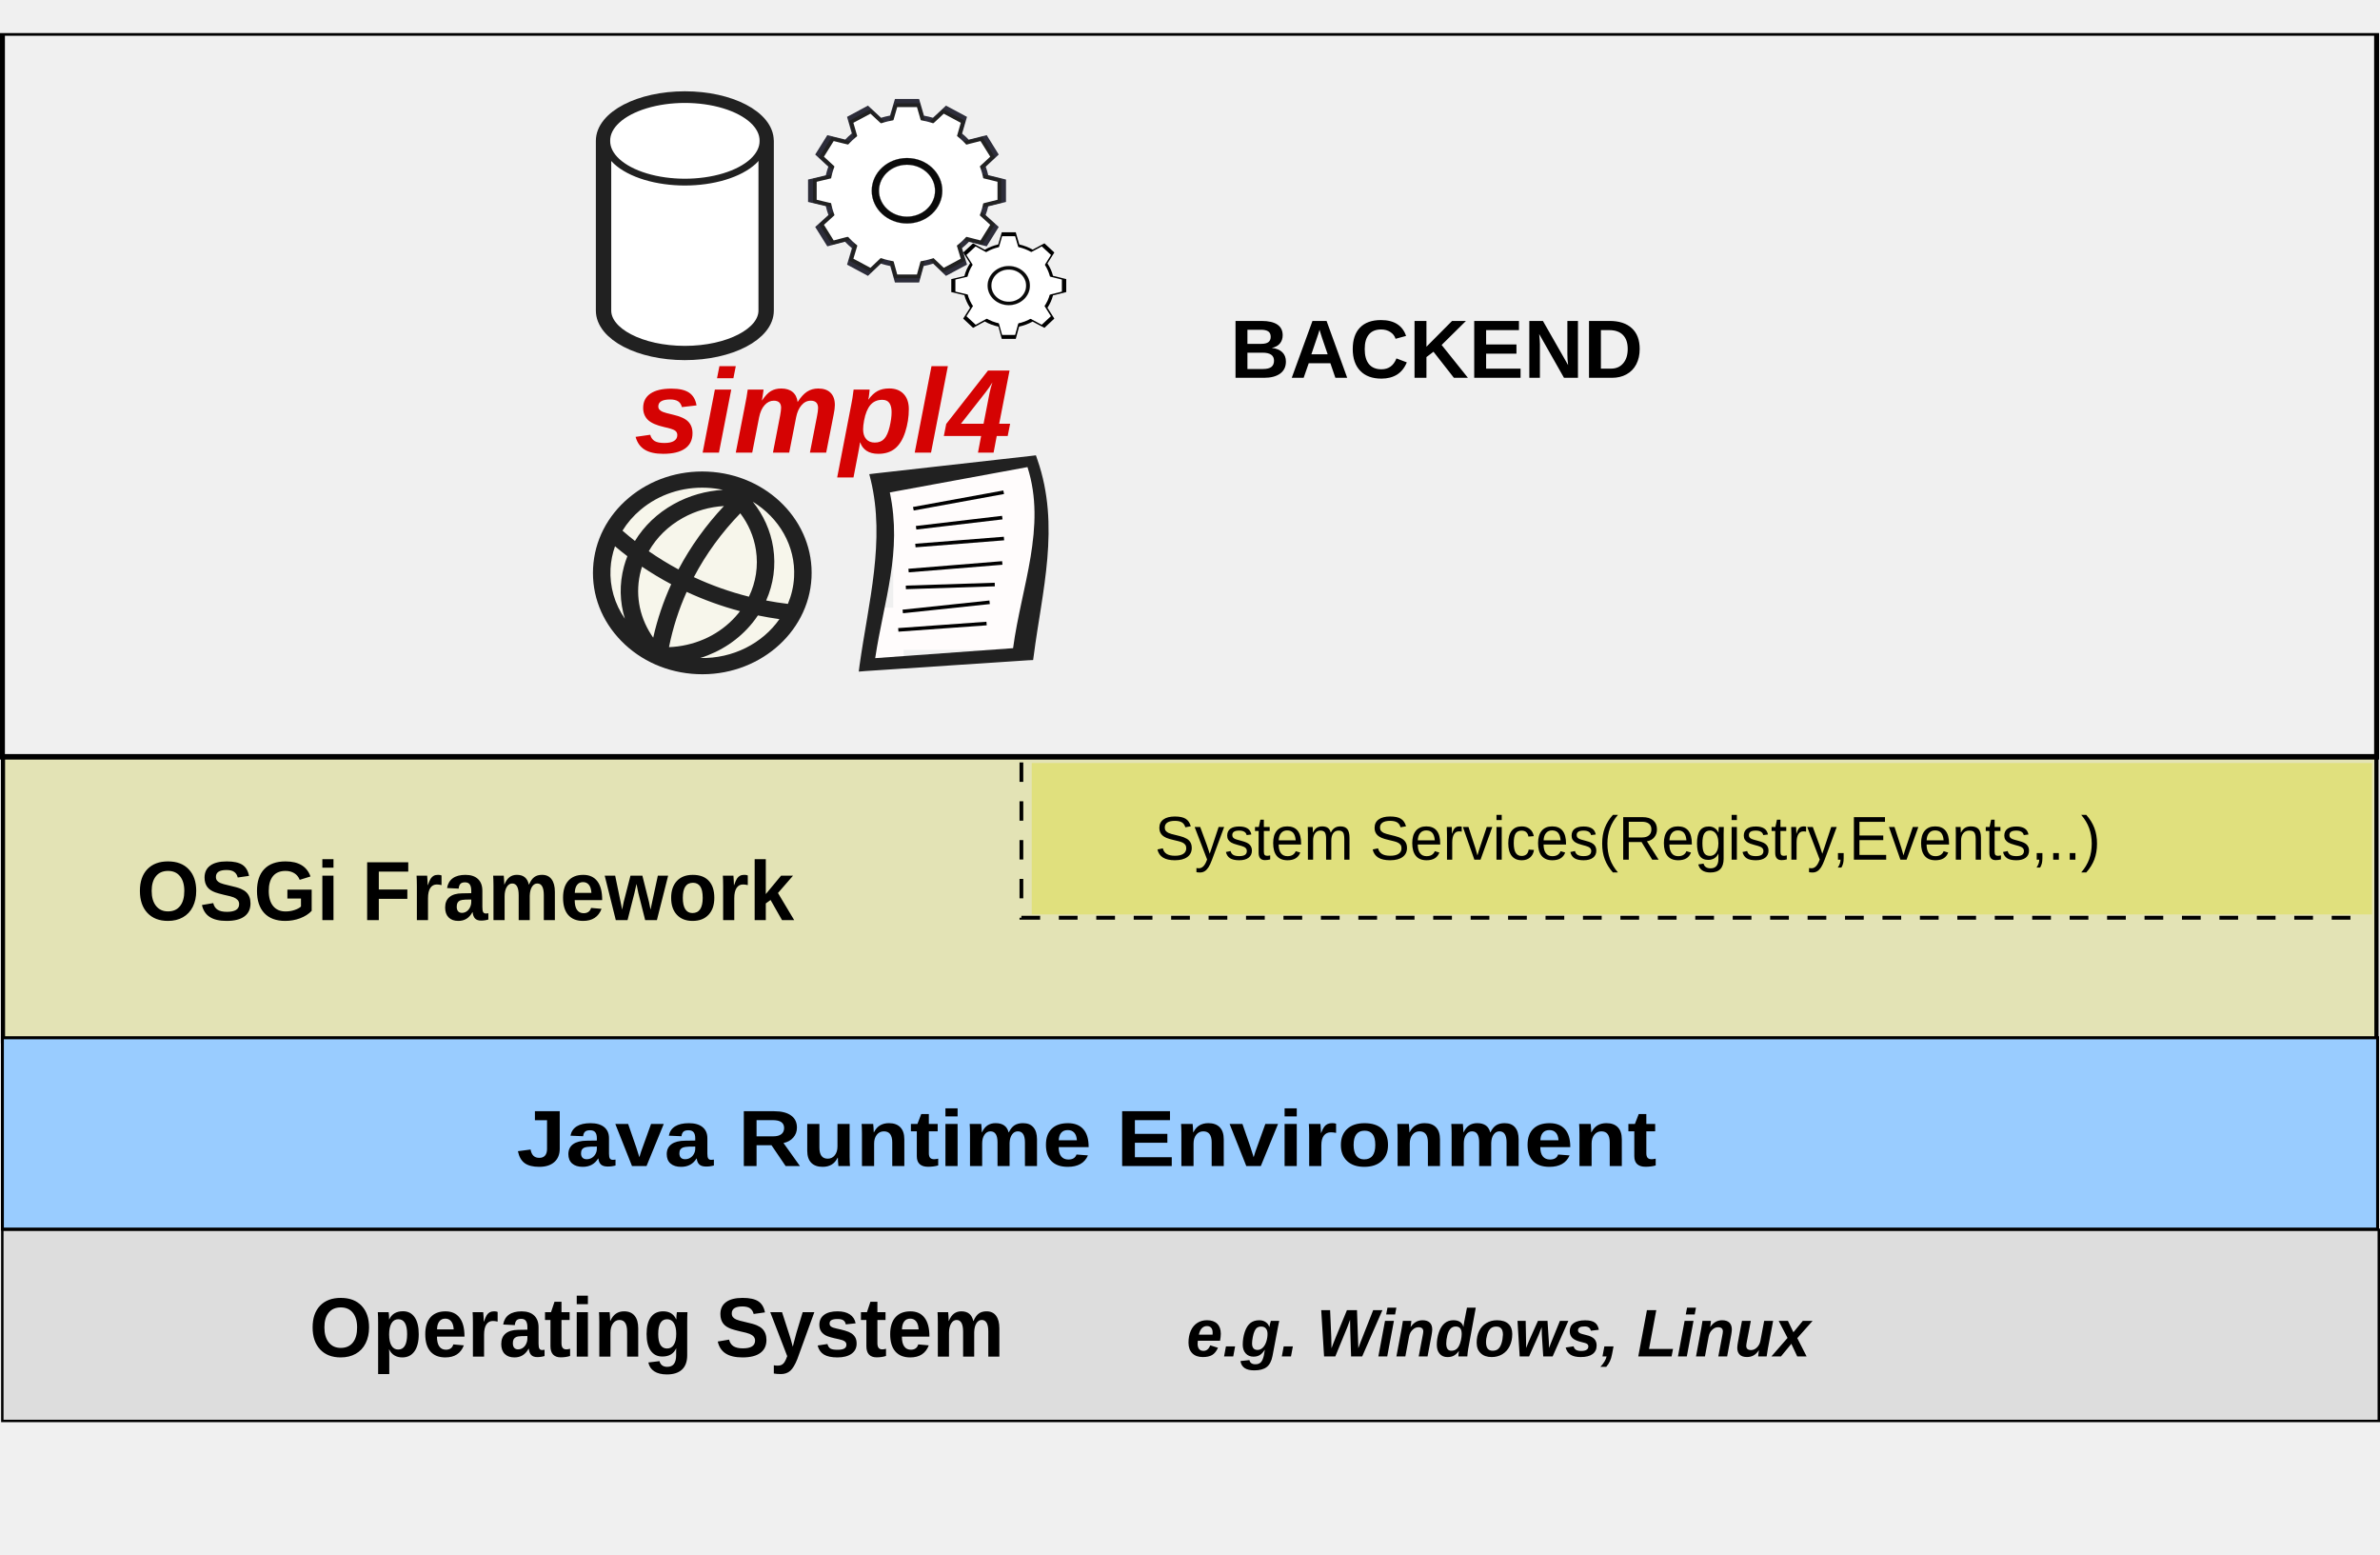
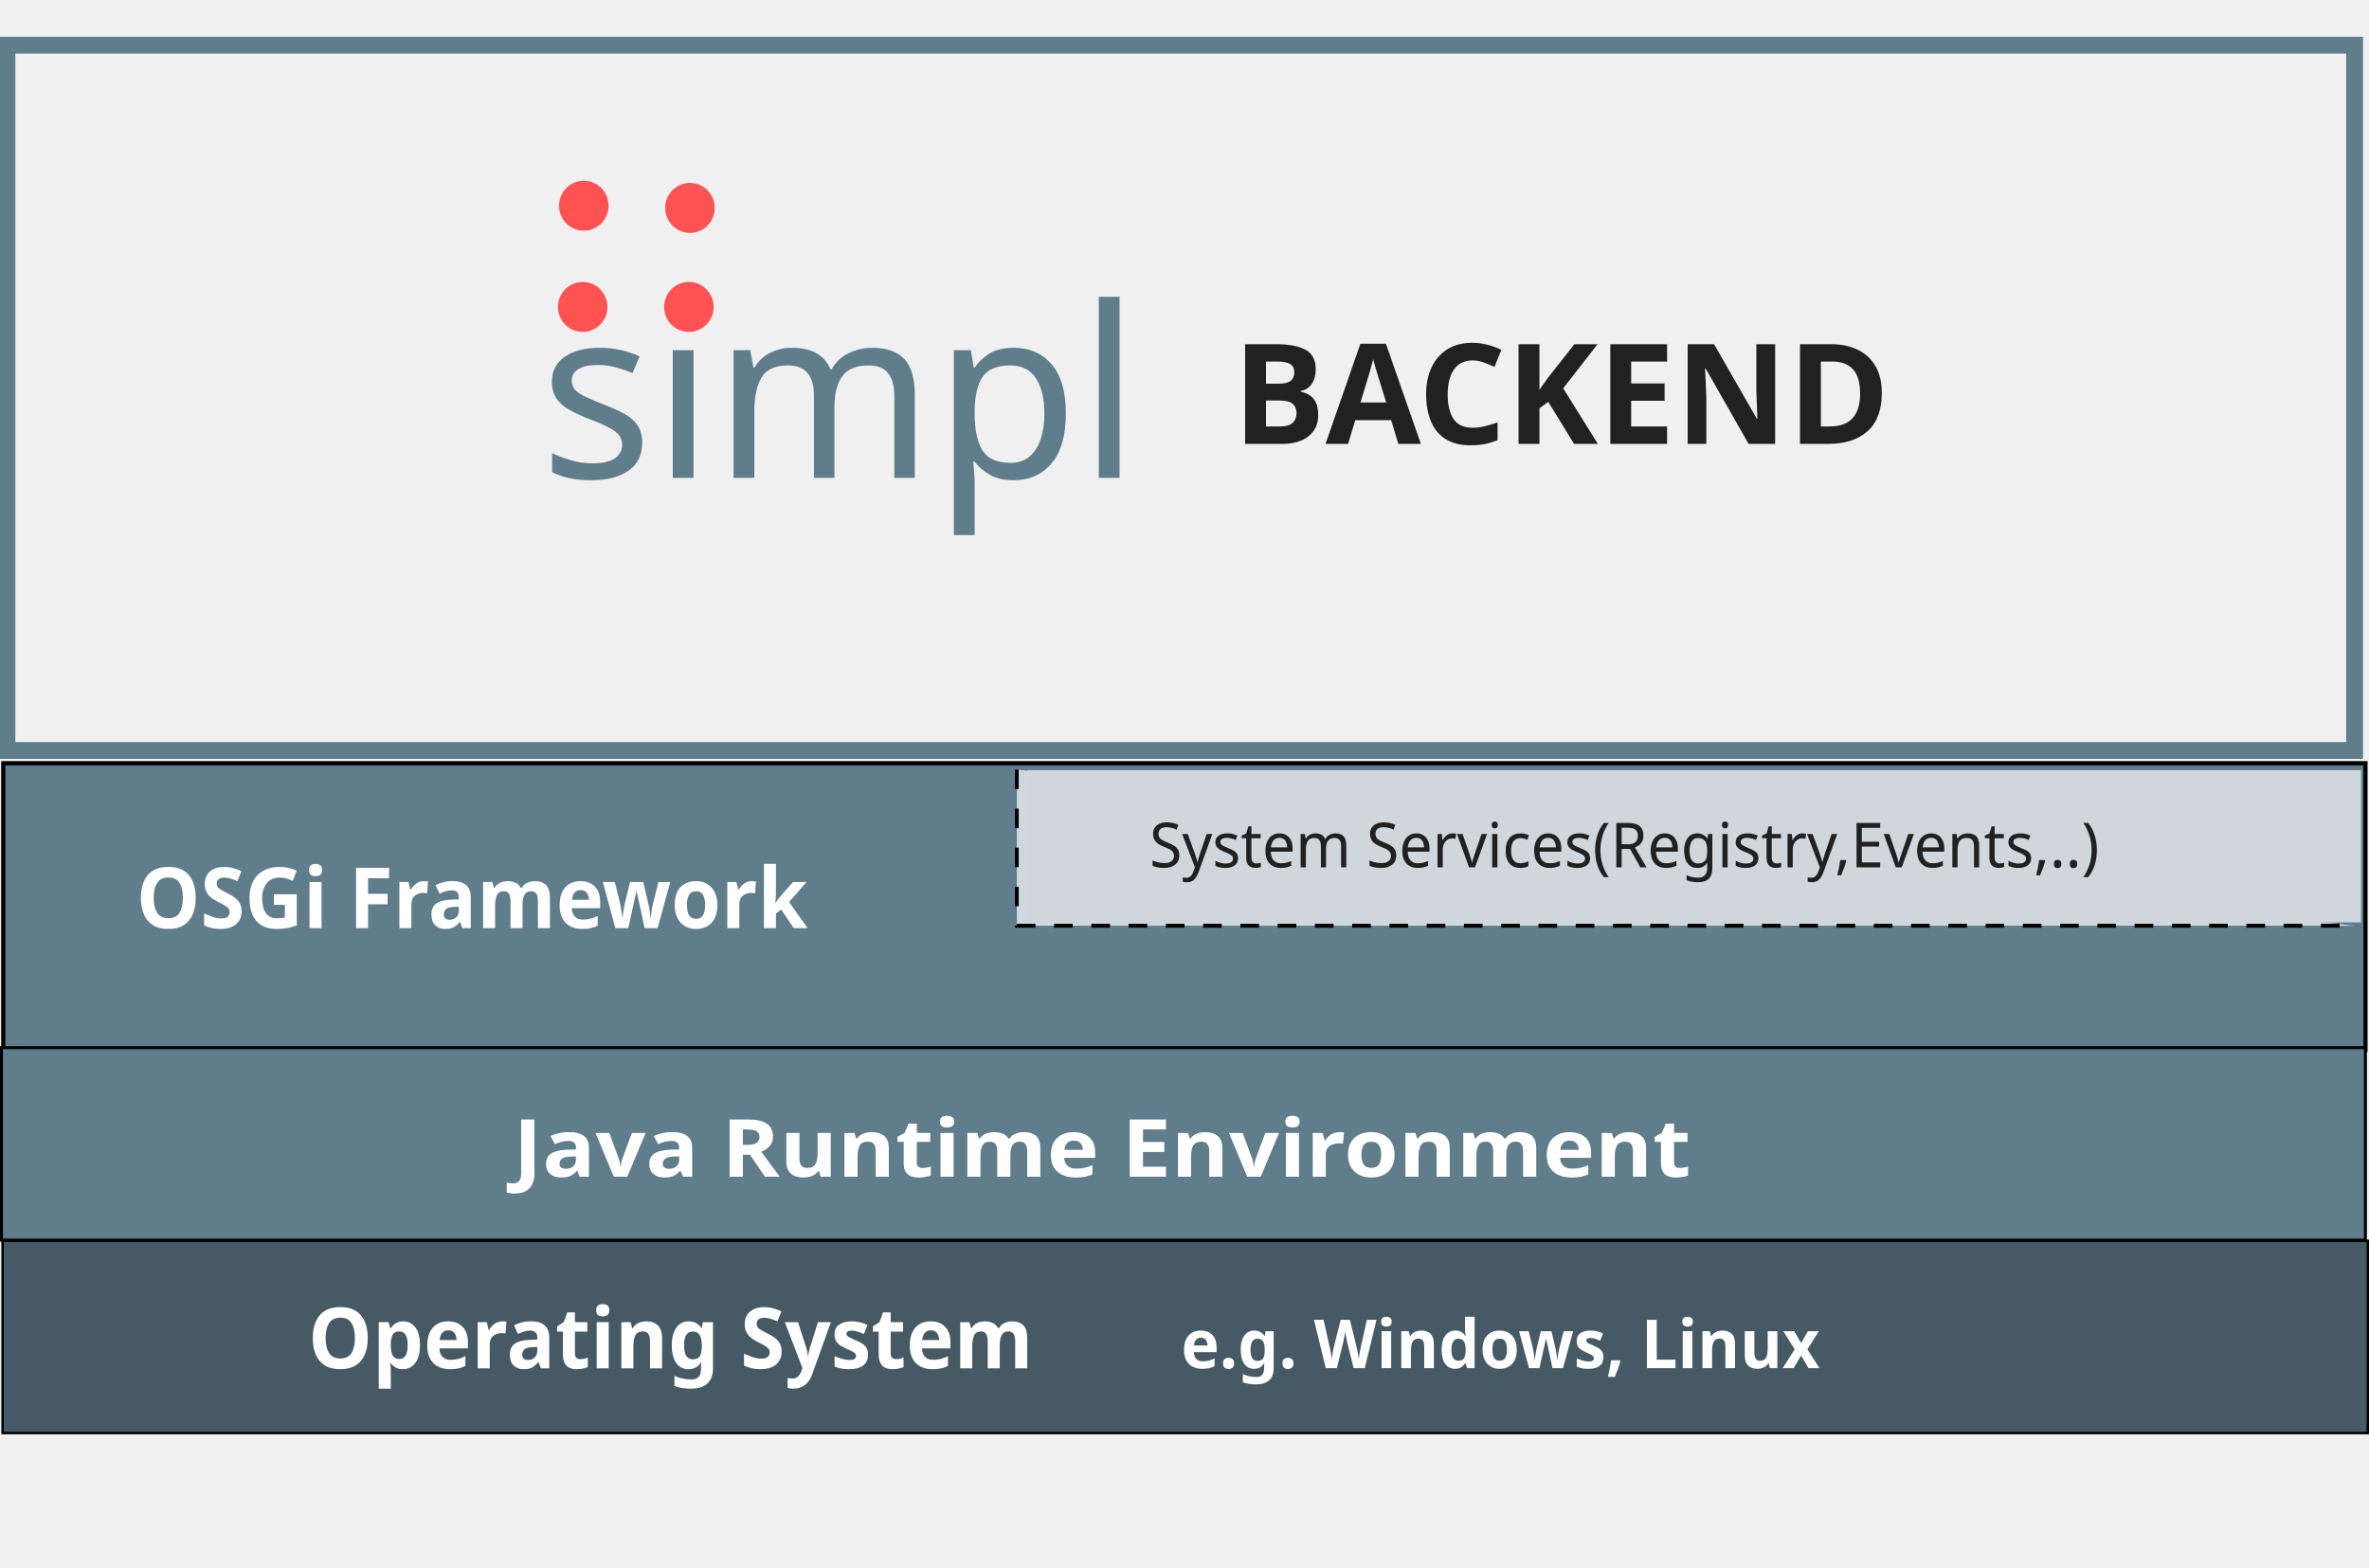
- <svg xmlns="http://www.w3.org/2000/svg" version="1.1" width="1440.128" height="940.321" id="svg4078">
+ <svg xmlns="http://www.w3.org/2000/svg" version="1.1" width="1424.91" height="942.844" id="svg4078">
  <defs id="defs4080">
    <marker refX="0" refY="0" orient="auto" id="Arrow1Lstart" style="overflow:visible">
      <path d="M 0,0 5,-5 -12.5,0 5,5 0,0 Z" transform="matrix(0.8,0,0,0.8,10,0)" id="path5872" style="fill-rule:evenodd;stroke:#000000;stroke-width:1pt" />
    </marker>
    <marker refX="0" refY="0" orient="auto" id="Arrow1Lend" style="overflow:visible">
      <path d="M 0,0 5,-5 -12.5,0 5,5 0,0 Z" transform="matrix(-0.8,0,0,-0.8,-10,0)" id="path5875" style="fill-rule:evenodd;stroke:#000000;stroke-width:1pt" />
    </marker>
  </defs>
-   <g transform="translate(1.730398,-193.5312)" id="layer1">
-     <g transform="translate(-2.821305,28.81835)" id="g3871" style="display:inline">
-       <g transform="translate(2,-2)" id="g5223">
-         <g transform="matrix(0.9997609,0,0,1.000022,-59.98381,1046.007)" id="g5206">
-           <g transform="translate(964,-1498)" id="g5200">
-             <rect width="1436.517" height="172.432" x="-903.105" y="1076.146" id="rect17" style="fill:#e3e3b5;fill-opacity:1;stroke:#000000;stroke-width:2.536" />
-             <rect width="811.179" height="91.587" x="-280.453" y="1080.307" id="rect19" style="fill:#e0e07d;fill-opacity:1;stroke:none" />
-             <text x="-209.738" y="1118.567" transform="scale(0.9822732,1.018047)" id="text71" style="font-style:normal;font-variant:normal;font-weight:normal;font-stretch:normal;font-size:36.719px;line-height:125%;font-family:Arial;-inkscape-font-specification:Arial;text-align:start;writing-mode:lr-tb;text-anchor:start">System Services(Registry,Events,..)</text>
-             <text x="-837.087" y="1154.484" transform="scale(0.9822732,1.018047)" id="text79" style="font-style:normal;font-variant:normal;font-weight:bold;font-stretch:normal;font-size:49.931px;line-height:125%;font-family:arial;-inkscape-font-specification:'arial, Bold';text-align:start;writing-mode:lr-tb;text-anchor:start">OSGi Framework</text>
-           </g>
-           <polyline style="fill:none;stroke:#000000;stroke-dasharray:5, 5" transform="matrix(2.265864,0,0,2.348384,51.90398,-897.1116)" id="polyline21" points="276 204 276 244 635 244" />
-         </g>
-         <g transform="matrix(0.9999804,0,0,1.03202,46.01317,-330.9029)" id="g5214">
-           <rect width="1437.241" height="112.174" x="-45.467" y="1090.482" id="rect23" style="fill:#99ccff;stroke:#000000;stroke-width:1.772" />
-           <text x="248.214" y="1247.664" transform="scale(1.070315,0.9343042)" id="text81" style="font-style:normal;font-variant:normal;font-weight:bold;font-stretch:normal;font-size:50px;line-height:125%;font-family:arial;-inkscape-font-specification:'arial, Bold';text-align:start;writing-mode:lr-tb;text-anchor:start">Java Runtime Environment</text>
-         </g>
-         <g transform="matrix(1.001392,0,0,1,44.61438,-257.276)" id="g5218">
-           <rect width="1435.995" height="115.64" x="-44.057" y="1167.941" id="rect27" style="fill:#dddddd;stroke:#000000;stroke-width:1.457" />
-           <text x="683.597" y="1222.479" transform="scale(0.9822732,1.018047)" id="text75" style="font-style:italic;font-variant:normal;font-weight:bold;font-stretch:normal;font-size:39.972px;line-height:125%;font-family:arial;-inkscape-font-specification:'arial, Bold Italic';text-align:start;writing-mode:lr-tb;text-anchor:start">e.g. Windows, Linux</text>
-           <text x="143.979" y="1222.6" transform="scale(0.9822732,1.018047)" id="text83" style="font-style:normal;font-variant:normal;font-weight:bold;font-stretch:normal;font-size:49.965px;line-height:125%;font-family:arial;-inkscape-font-specification:'arial, Bold';text-align:start;writing-mode:lr-tb;text-anchor:start">Operating System</text>
-         </g>
-         <g transform="matrix(1.984783,0,0,0.9797324,1955.048,-66.27399)" id="g5162">
-           <g transform="matrix(1.932581,0,0,2.153249,-291.851,725.3711)" id="g9007">
-             <rect width="374.523" height="207.558" x="-358.524" y="-216.564" id="rect11" style="fill:#000000;fill-opacity:0;stroke:#000000;stroke-width:0.775" />
-             <g transform="matrix(2.483416,0,0,3.036943,174.7546,-462.8635)" id="g7924-8-1-4">
-               <g transform="matrix(0.3188133,0,0,0.4740217,-254.1953,-160.0265)" id="layer1-5">
-                 <g id="g3018" transform="matrix(0.742748,0,0,0.742748,153.9368,-65.37799)">
-                   <g transform="matrix(0.4122095,0,0,0.3820981,70.41808,545.6723)" id="layer1-9" style="fill:#ffffff;stroke:#212121;stroke-linecap:round;stroke-linejoin:round;stroke-opacity:1">
-                     <path d="m 174.72,639.58 c -29.2,0 -52.91,13.35 -52.91,29.79 l 0,119.12 c 0,16.44 23.71,29.78 52.91,29.78 29.2,0 52.91,-13.34 52.91,-29.78 l 0,-119.12 -0.04,0 c 0,-16.44 -23.67,-29.79 -52.87,-29.79 z" id="rect3196" style="stroke:#212121;stroke-width:10;stroke-opacity:1" />
-                     <path transform="matrix(1.6639,0,0,1.6225,-131.61,-463.2)" d="m 214.8,698.03 a 30.686,17.717 0 1 1 -61.37,0 30.686,17.717 0 1 1 61.37,0 z" id="path2527" style="stroke:#212121;stroke-width:2.938;stroke-opacity:1" />
-                   </g>
-                   <path style="fill:#21212f;fill-opacity:0.941" d="m 198.795,790.207 -1.308,4.445 c -0.824,0.159 -1.624,0.352 -2.412,0.593 l -3.517,-3.26 -5.609,3.017 1.279,4.445 c -0.623,0.515 -1.216,1.067 -1.773,1.643 l -4.795,-1.185 -3.255,5.2 3.517,3.26 c -0.264,0.742 -0.496,1.514 -0.668,2.29 l 0,0.027 -4.766,1.131 0,6.008 4.766,1.132 c 0.178,0.811 0.42,1.598 0.698,2.371 l -3.546,3.206 3.255,5.2 4.737,-1.239 c 0.581,0.607 1.206,1.184 1.86,1.724 l -1.308,4.418 5.609,3.017 3.459,-3.287 c 0.825,0.254 1.664,0.482 2.529,0.647 l 1.25,4.418 6.481,0 1.221,-4.418 c 0.869,-0.165 1.729,-0.391 2.558,-0.647 l 3.429,3.287 5.638,-3.017 -1.337,-4.418 c 0.65,-0.536 1.282,-1.095 1.86,-1.697 l 4.766,1.212 3.226,-5.2 -3.517,-3.179 c 0.276,-0.764 0.519,-1.543 0.698,-2.344 l 4.766,-1.185 0,-6.008 -4.766,-1.185 c -0.172,-0.767 -0.407,-1.53 -0.668,-2.263 l 3.488,-3.26 -3.226,-5.2 -4.825,1.212 c -0.558,-0.579 -1.148,-1.126 -1.773,-1.643 l 1.308,-4.472 -5.638,-3.017 -3.488,3.26 c -0.78,-0.239 -1.597,-0.408 -2.412,-0.566 l -1.308,-4.472 -6.481,0 z" id="path7367" />
-                   <path id="path7375" d="m 199.029,791.877 -1.792,6.233 -4.933,-4.573 -5.249,2.807 1.817,6.245 -6.737,-1.672 -3.028,4.853 5.009,4.62 -6.813,1.626 0,5.614 6.876,1.626 -5.072,4.608 3.028,4.853 6.838,-1.789 -1.918,6.362 5.249,2.807 4.958,-4.713 1.766,6.386 6.056,0 1.754,-6.386 4.971,4.713 5.249,-2.807 -1.918,-6.339 6.838,1.766 3.028,-4.853 -5.021,-4.538 6.826,-1.696 0,-5.614 -6.75,-1.661 4.946,-4.584 -3.028,-4.853 -6.725,1.684 1.804,-6.257 -5.249,-2.807 -4.921,4.584 -1.804,-6.245 -6.056,0 z" style="fill:#ffffff;stroke:#212121;stroke-opacity:1" />
-                   <path id="path7377" d="m 222.804,814.82 c 0,10.608 -9.277,19.208 -20.722,19.208 -11.444,0 -20.722,-8.599 -20.722,-19.208 0,-10.608 9.277,-19.208 20.722,-19.208 11.444,0 20.722,8.6 20.722,19.208 z" style="fill:#ffffff" />
-                   <path d="m 202.036,806.046 c -5.228,0 -9.463,3.926 -9.463,8.772 0,4.846 4.235,8.772 9.463,8.772 5.228,0 9.463,-3.926 9.463,-8.772 0,-4.846 -4.235,-8.772 -9.463,-8.772 z m 0,1.796 c 4.149,0 7.525,3.13 7.525,6.976 0,3.846 -3.377,6.95 -7.525,6.95 -4.149,0 -7.525,-3.104 -7.525,-6.95 0,-3.846 3.377,-6.976 7.525,-6.976 z" id="path7463" style="opacity:0.96;stroke:#212121;stroke-width:0.046;stroke-opacity:1" />
-                   <path d="m 227.449,825.965 -0.954,3.262 c -1.302,0.286 -2.504,0.772 -3.608,1.41 l -3.131,-1.714 -2.654,2.46 1.849,2.902 c -0.698,1.038 -1.214,2.173 -1.521,3.4 l -3.519,0.829 0,3.483 3.519,0.829 c 0.306,1.212 0.833,2.344 1.521,3.372 l -1.849,2.902 2.654,2.488 3.131,-1.714 c 1.119,0.646 2.346,1.098 3.668,1.382 l 0.895,3.289 3.757,0 0.895,-3.289 c 1.291,-0.28 2.51,-0.728 3.608,-1.354 l 3.191,1.686 2.654,-2.488 -1.849,-2.902 c 0.677,-1.012 1.184,-2.126 1.491,-3.317 l 3.548,-0.884 0,-3.483 -3.548,-0.884 c -0.306,-1.197 -0.811,-2.3 -1.491,-3.317 l 1.849,-2.93 -2.654,-2.46 -3.161,1.686 c -1.09,-0.625 -2.297,-1.098 -3.578,-1.382 l -0.954,-3.262 -3.757,0 z" id="path7369" />
-                   <path d="m 240.658,840.253 a 11.332,10.504 0 0 1 -22.663,0 11.332,10.504 0 1 1 22.663,0 z" id="path7387" style="fill:#ffffff" />
-                   <path id="path7391" d="m 227.544,853.492 -3.728,-13.46 3.728,-13.02 3.495,0 3.728,12.91 -3.728,13.57 -3.495,0 z" style="fill:#ffffff" />
-                   <path id="path7393" d="m 215.012,838.633 14.521,-3.455 14.046,3.455 0,3.239 -13.928,3.455 -14.639,-3.455 0,-3.239 z" style="fill:#ffffff" />
-                   <path id="path7395" d="m 217.984,848.47 7.632,-11.961 12.568,-6.764 2.471,2.291 -7.213,11.572 -12.987,7.152 -2.471,-2.291 z" style="fill:#ffffff" />
-                   <path id="path7397" d="m 220.434,829.745 12.903,7.074 7.297,11.65 -2.471,2.291 -12.484,-6.686 -7.716,-12.038 2.471,-2.291 z" style="fill:#ffffff" />
-                   <path d="m 229.328,835.009 c -3.127,0 -5.672,2.359 -5.672,5.258 0,2.899 2.545,5.232 5.672,5.232 3.127,0 5.672,-2.333 5.672,-5.232 0,-2.899 -2.545,-5.258 -5.672,-5.258 z m 0,0.937 c 2.573,0 4.661,1.936 4.661,4.321 0,2.385 -2.088,4.321 -4.661,4.321 -2.573,0 -4.661,-1.936 -4.661,-4.321 0,-2.385 2.088,-4.321 4.661,-4.321 z" id="path7465" style="opacity:0.96;stroke:#464646;stroke-width:0.027" />
-                   <g style="fill:#212121" transform="matrix(0.3666507,0,0,0.3398673,180.6837,632.8392)" id="layer1-8">
-                     <g id="g3805" transform="translate(186.1426,207.2329)">
-                       <ellipse ry="14.706" rx="15.147" cy="9.706" cx="-24.56" transform="matrix(5.179818,0,0,5.318249,-150.9273,578.1278)" id="path3799" style="fill:#f7f6eb;fill-opacity:1" />
-                       <path id="path244" d="m -273.756,549.838 c -21.346,-1.048 -41.82,6.273 -57.643,20.622 -15.847,14.364 -25.139,34.023 -26.187,55.355 -1.048,21.347 6.273,41.822 20.637,57.654 14.341,15.831 33.999,25.124 55.345,26.172 44.072,2.165 81.658,-31.919 83.822,-75.977 2.164,-44.059 -31.902,-81.662 -75.974,-83.826 z m 63.224,83.2 c -0.367,7.469 -1.962,14.587 -4.539,21.176 -5.367,-0.699 -10.663,-1.586 -15.888,-2.675 5.36,-13.014 7.191,-27.28 5.16,-41.604 -1.936,-13.625 -7.242,-25.979 -14.924,-36.319 19.179,12.669 31.398,34.844 30.191,59.422 z m -51.311,-56.044 c -13.148,15.1 -24.369,31.883 -33.274,50.025 -7.532,-4.365 -14.783,-9.168 -21.724,-14.36 5.662,-10.761 14.151,-19.81 24.825,-26.222 9.486,-5.715 19.827,-8.774 30.173,-9.443 z m -38.584,61.698 c -5.679,13.434 -10.13,27.54 -13.179,42.173 -0.469,-0.711 -0.93,-1.436 -1.368,-2.168 -9.259,-15.39 -11.962,-33.476 -7.631,-50.881 0.24,-1.004 0.524,-1.961 0.81,-2.962 6.851,4.997 13.981,9.617 21.368,13.838 z m 4.886,49.065 c -2.177,0.313 -4.348,0.489 -6.507,0.589 2.792,-15.173 7.153,-29.757 12.921,-43.607 12.415,6.202 25.456,11.319 39.03,15.225 -0.377,0.516 -0.755,1.071 -1.148,1.601 -10.797,14.359 -26.516,23.649 -44.296,26.191 z m 11.676,-54.654 c 8.963,-18.392 20.442,-35.3 33.986,-50.365 5.86,8.378 9.902,18.18 11.434,28.974 1.804,12.725 -0.02,25.378 -5.131,36.816 -14.053,-3.807 -27.533,-9.007 -40.289,-15.425 z m -38.962,-53.168 c 13.305,-12.074 30.505,-18.227 48.445,-17.346 4.054,0.199 8.013,0.783 11.836,1.658 -12.368,0.783 -24.724,4.424 -36.052,11.24 -11.989,7.211 -21.663,17.218 -28.364,29.074 -3.11,-2.628 -6.148,-5.329 -9.119,-8.133 3.477,-6.094 7.914,-11.659 13.254,-16.492 z m -22.001,46.507 c 0.3,-6.105 1.424,-12.031 3.283,-17.685 2.947,2.681 5.959,5.289 9.042,7.832 -0.962,2.642 -1.799,5.359 -2.501,8.143 -3.427,13.782 -3.127,27.899 0.681,41.204 -7.493,-11.682 -11.199,-25.356 -10.505,-39.494 z m 65.605,70.49 c 15.132,-5.109 28.388,-14.634 38.189,-27.698 1.439,-1.916 2.788,-3.889 4.042,-5.921 5.192,1.149 10.43,2.124 15.746,2.936 -12.33,18.983 -33.903,31.254 -57.977,30.683 z" />
-                     </g>
-                   </g>
-                   <text xml:space="preserve" style="font-style:italic;font-variant:normal;font-weight:bold;font-stretch:normal;font-size:32px;line-height:125%;font-family:Arial;-inkscape-font-specification:'Arial Bold Italic';text-align:start;letter-spacing:0px;word-spacing:0px;writing-mode:lr-tb;text-anchor:start;fill:#d50303;fill-opacity:1;stroke:none" x="128.866" y="885.057" id="text3334">
-                     <tspan id="tspan3336" x="128.866" y="885.057" class="accent-primary">simpl4</tspan>
-                   </text>
-                   <g style="fill:#212121" id="g3825" transform="translate(134.1178,15.87193)">
-                     <rect transform="matrix(0.9747718,-0.2232038,0.5413651,0.8407876,0,0)" y="926.489" x="-453.449" height="15.988" width="36.098" id="rect3811" style="fill:#fffcfc;fill-opacity:1" />
-                     <rect transform="matrix(1.349075,0,0,1.349075,114.0181,788.1494)" y="73.384" x="-36.913" height="25.883" width="27.648" id="rect3815" style="fill:#fffcfc;fill-opacity:1" />
-                     <rect y="872.469" x="93.583" height="20.237" width="9.325" id="rect3817" style="fill:#fffcfc;fill-opacity:1" />
-                     <rect y="910.76" x="59.062" height="14.285" width="7.936" id="rect3819" style="fill:#fffcfc;fill-opacity:1" />
-                     <g id="layer1-91" transform="matrix(0.5413647,0,0,0.5018186,-153.2879,708.8974)">
-                       <g id="g3257" transform="matrix(1.9175,0,0,1.9175,-607.19,-179.09)">
-                         <path style="fill-rule:evenodd" id="path3224" d="m 563.06,260.72 -1.25,0.16 -40.15,4.87 -1.66,0.22 0.38,1.62 c 3.78,16.93 -0.59,34.07 -2.88,51.57 l -0.22,1.84 1.81,-0.16 42,-3 1.25,-0.06 0.16,-1.25 c 2.13,-17.86 6.92,-36.12 0.94,-54.62 l -0.38,-1.19 z m -2.18,3.28 c 4.96,16.72 -1.56,33.17 -3.72,50.47 l -35.63,2.78 c 2.25,-16.14 7.03,-29.55 3.78,-46.19 L 560.88,264 Z" />
-                         <path style="fill:none;stroke:#000000;stroke-width:1px" id="path3237" d="m 531.39,275.61 23.34,-4.6" />
-                         <path style="fill:none;stroke:#000000;stroke-width:1px" id="path3243" d="m 532.1,280.91 22.27,-2.83" />
-                         <path style="fill:none;stroke:#000000;stroke-width:1px" id="path3247" d="m 531.92,285.86 22.89,-1.95" />
-                         <path style="fill:none;stroke:#000000;stroke-width:1px" id="path3249" d="m 530.15,292.84 24.22,-2.12" />
-                         <path style="fill:none;stroke:#000000;stroke-width:1px" id="path3251" d="m 529.45,297.53 22.98,-0.8" />
-                         <path style="fill:none;stroke:#000000;stroke-width:1px" id="path3253" d="m 528.65,304.24 22.45,-2.56" />
-                         <path style="fill:none;stroke:#000000;stroke-width:1px" id="path3255" d="m 527.5,309.37 22.81,-1.77" />
-                       </g>
-                     </g>
-                   </g>
-                 </g>
-               </g>
-             </g>
-             <g transform="matrix(0.8177355,0,0,1,-168.2072,-273.0539)" id="g7924-8-1-2" />
-             <g transform="matrix(0.8177355,0,0,1,-141.2611,-273.0539)" id="g7924-8-1-42">
-               <g transform="matrix(1,0,0,0.9281093,0,18.59721)" id="g6345-4-19-6" />
-             </g>
-             <g transform="matrix(0.8177355,0,0,1,-114.3149,-273.0539)" id="g7924-8-1-7" />
-             <text xml:space="preserve" style="font-style:normal;font-variant:normal;font-weight:bold;font-stretch:normal;font-size:17.577px;line-height:130%;font-family:arial;-inkscape-font-specification:'arial, Bold';text-align:start;letter-spacing:0px;word-spacing:0px;writing-mode:lr-tb;text-anchor:start;fill:#000000;fill-opacity:1;stroke:none;stroke-width:1px;stroke-linecap:butt;stroke-linejoin:miter;stroke-opacity:1" x="-222.319" y="-87.576" id="text4404" transform="scale(0.7416099,1.348418)">
-               <tspan id="tspan4406" x="-222.319" y="-87.576">BACKEND</tspan>
-             </text>
-           </g>
-           <g transform="matrix(1.932581,0,0,2.153249,-1915.4,75.46235)" id="g9596" />
-         </g>
-       </g>
+   <g transform="translate(-76.06934,-131.9742)" id="layer1">
+     <g id="g4439" transform="matrix(0.9893178,0,0,1.000208,0.7030863,-0.1144994)">
+       <rect style="fill:#607d8b;fill-opacity:1;stroke:#000000;stroke-width:2.536" id="rect17" y="591.111" x="78.154" height="172.436" width="1436.173" />
+       <text style="font-style:normal;font-variant:normal;font-weight:bold;font-stretch:normal;font-size:49.925px;line-height:125%;font-family:'Roboto Slab';-inkscape-font-specification:'Roboto Slab, Bold';text-align:start;writing-mode:lr;text-anchor:start;fill:#ffffff;fill-opacity:1;" id="text79" transform="scale(0.9821449,1.01818)" y="677.961" x="161.882">OSGi Framework</text>
+       <polyline style="display:inline;fill:#cfd8dc;fill-opacity:1;stroke:#000000;stroke-dasharray:5, 5" transform="matrix(2.265322,0,0,2.348436,69.1647,115.8432)" id="polyline21" points="276 204 276 244 635 244" />
+       <rect width="810.985" height="91.589" x="700.656" y="595.273" id="rect19" style="fill:#cfd6dc;fill-opacity:1;stroke:none" />
+       <text x="789.162" y="642.047" transform="scale(0.9821449,1.01818)" id="text71" style="font-style:normal;font-variant:normal;font-weight:normal;font-stretch:normal;font-size:36.715px;line-height:125%;font-family:'Roboto Slab';-inkscape-font-specification:'Roboto Slab, Normal';text-align:start;writing-mode:lr;text-anchor:start;fill:#212121;fill-opacity:1;">System Services(Registry,Events,..)</text>
+       <rect width="1437.213" height="115.766" x="77.08" y="762.187" id="rect23" style="fill:#607d8b;fill-opacity:1;stroke:#000000;stroke-width:1.8" />
+       <text x="368.469" y="884.8" transform="scale(1.05357,0.9491537)" id="text81" style="font-style:normal;font-variant:normal;font-weight:bold;font-stretch:normal;font-size:50.794px;line-height:125%;font-family:'Roboto Slab';-inkscape-font-specification:'Roboto Slab, Bold';text-align:start;writing-mode:lr;text-anchor:start;fill:#ffffff;fill-opacity:1;">Java Runtime Environment</text>
+       <rect width="1437.994" height="115.64" x="77.753" y="878.356" id="rect27" style="fill:#455a64;fill-opacity:1;stroke:#000000;stroke-width:1.458" />
+       <text x="808.057" y="938.68" transform="scale(0.9829567,1.017339)" id="text75" style="font-style:normal;font-variant:normal;font-weight:bold;font-stretch:normal;font-size:40px;line-height:125%;font-family:'Roboto Slab';-inkscape-font-specification:'Roboto Slab, Bold';text-align:start;writing-mode:lr;text-anchor:start;fill:#ffffff;fill-opacity:1;">e.g. Windows, Linux</text>
+       <text x="268.064" y="938.801" transform="scale(0.9829567,1.017339)" id="text83" style="font-style:normal;font-variant:normal;font-weight:bold;font-stretch:normal;font-size:50px;line-height:125%;font-family:'Roboto Slab';-inkscape-font-specification:'Roboto Slab, Bold';text-align:start;writing-mode:lr;text-anchor:start;fill:#ffffff;fill-opacity:1;">Operating System</text>
    </g>
+     <rect width="1412.075" height="424.301" x="80.241" y="159.15" id="rect11" style="fill:#000000;fill-opacity:0;stroke:#607d8b;stroke-width:10.124;stroke-miterlimit:4;stroke-dasharray:none;stroke-opacity:1" />
+     <text xml:space="preserve" style="font-style:normal;font-variant:normal;font-weight:bold;font-stretch:normal;font-size:83.562px;line-height:130%;font-family:'Roboto Slab';-inkscape-font-specification:'Roboto Slab, Bold';text-align:start;letter-spacing:0px;word-spacing:0px;writing-mode:lr;text-anchor:start;fill:#212121;fill-opacity:1;stroke:none;stroke-width:1;stroke-linecap:butt;stroke-linejoin:miter;stroke-miterlimit:4;stroke-dasharray:none;stroke-opacity:1;" x="822" y="396.848" id="text4404" transform="scale(0.994541,1.005489)">
+       <tspan style="fill:#212121;fill-opacity:1;stroke:none;stroke-width:1;-inkscape-font-specification:'Roboto Slab, Bold';font-family:'Roboto Slab';font-weight:bold;font-style:normal;font-stretch:normal;font-variant:normal;font-size:83.562px;text-anchor:start;text-align:start;writing-mode:lr;line-height:130%;" id="tspan4406" x="822" y="396.848">BACKEND</tspan>
+     </text>
+     <text xml:space="preserve" style="font-style:normal;font-variant:normal;font-weight:normal;font-stretch:normal;font-size:142.509px;line-height:100%;font-family:'Roboto Slab';-inkscape-font-specification:'Roboto Slab, Normal';text-align:start;letter-spacing:0px;word-spacing:0px;writing-mode:lr-tb;text-anchor:start;fill:#607d8b;fill-opacity:1;stroke:none;stroke-width:1px;stroke-linecap:butt;stroke-linejoin:miter;stroke-opacity:1" x="403.006" y="417.153" id="text4136" transform="scale(0.9945409,1.005489)">
+       <tspan id="tspan4138" x="403.006" y="417.153">simpl</tspan>
+     </text>
+     <ellipse cy="316.631" cx="490.416" id="path4567-7" style="color:#000000;display:inline;overflow:visible;visibility:visible;fill:#ff5252;fill-opacity:1;stroke:#ff5252;stroke-width:3.902px;stroke-linecap:butt;stroke-linejoin:miter;stroke-miterlimit:4;stroke-dasharray:none;stroke-dashoffset:0;stroke-opacity:1;marker:none;enable-background:accumulate" rx="12.937" ry="13.08" />
+     <ellipse cy="316.625" cx="426.555" id="path4567-7-3" style="color:#000000;display:inline;overflow:visible;visibility:visible;fill:#ff5252;fill-opacity:1;stroke:#ff5252;stroke-width:3.902px;stroke-linecap:butt;stroke-linejoin:miter;stroke-miterlimit:4;stroke-dasharray:none;stroke-dashoffset:0;stroke-opacity:1;marker:none;enable-background:accumulate" rx="12.937" ry="13.08" />
+     <ellipse cy="255.724" cx="427.214" id="path4567-7-7" style="color:#000000;display:inline;overflow:visible;visibility:visible;fill:#ff5252;fill-opacity:1;stroke:#ff5252;stroke-width:3.902px;stroke-linecap:butt;stroke-linejoin:miter;stroke-miterlimit:4;stroke-dasharray:none;stroke-dashoffset:0;stroke-opacity:1;marker:none;enable-background:accumulate" rx="12.937" ry="13.08" />
+     <ellipse cy="257.055" cx="491.072" id="path4567-7-9" style="color:#000000;display:inline;overflow:visible;visibility:visible;fill:#ff5252;fill-opacity:1;stroke:#ff5252;stroke-width:3.902px;stroke-linecap:butt;stroke-linejoin:miter;stroke-miterlimit:4;stroke-dasharray:none;stroke-dashoffset:0;stroke-opacity:1;marker:none;enable-background:accumulate" rx="12.937" ry="13.08" />
  </g>
</svg>
